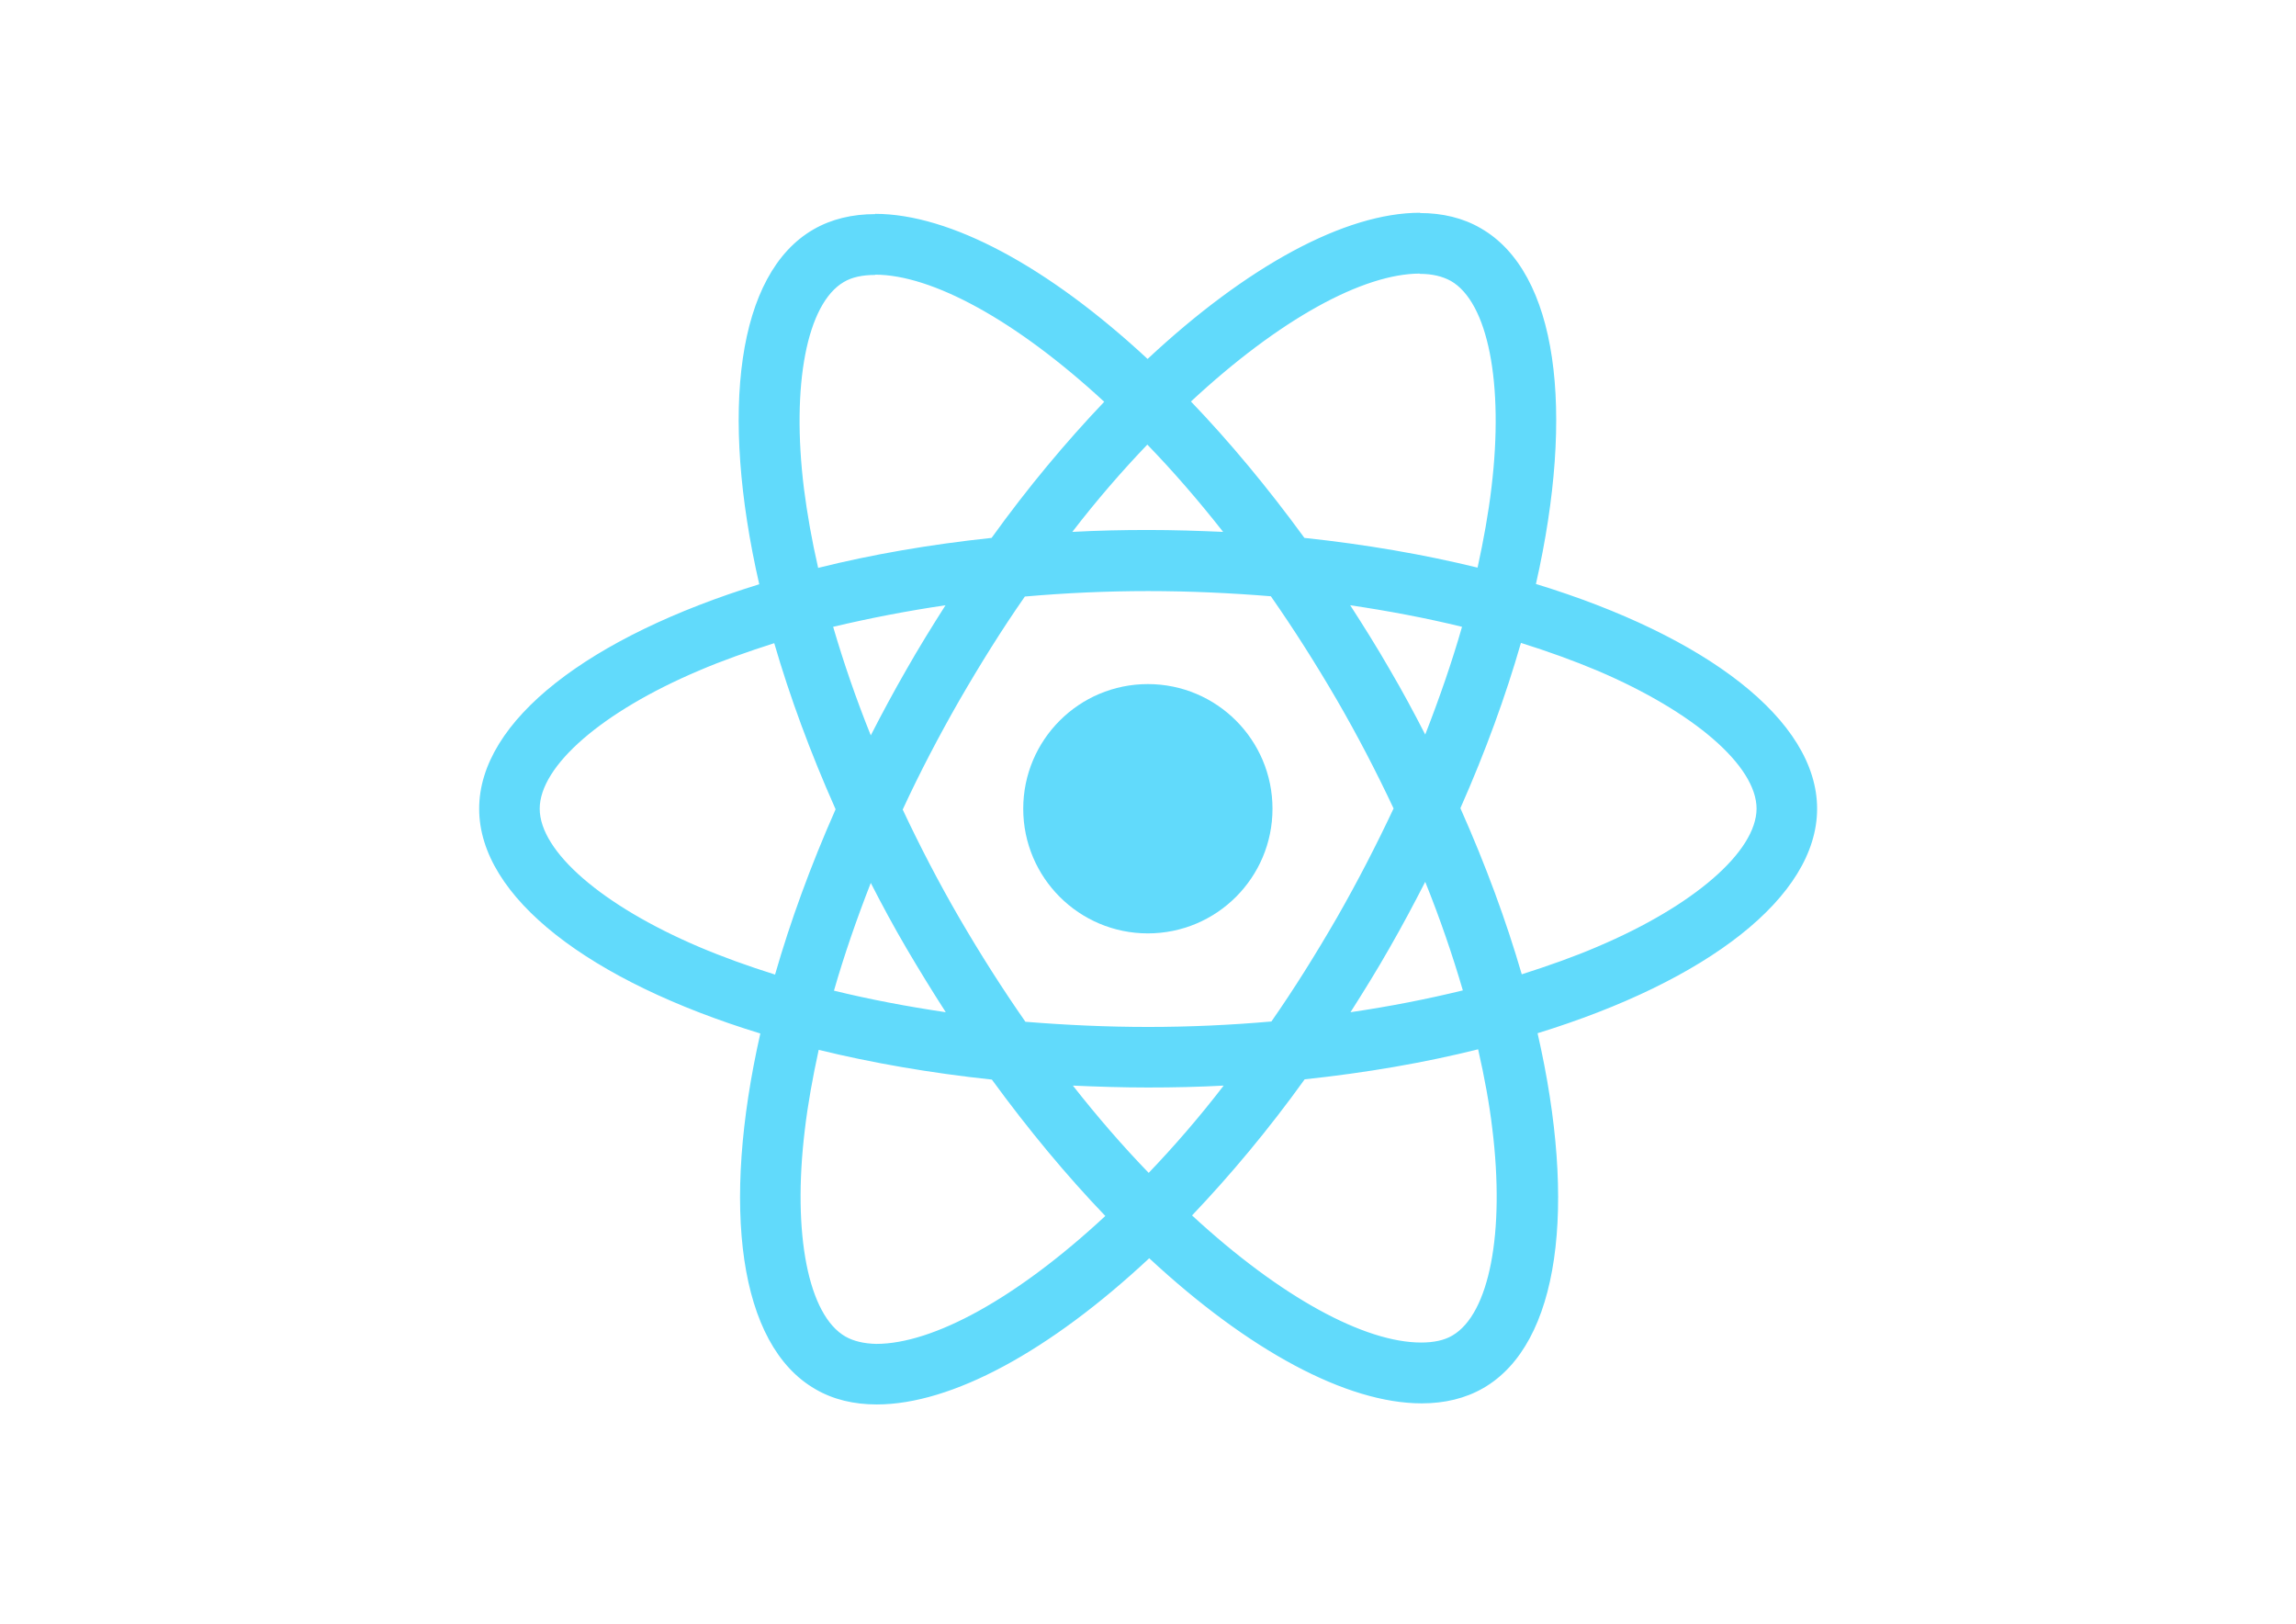
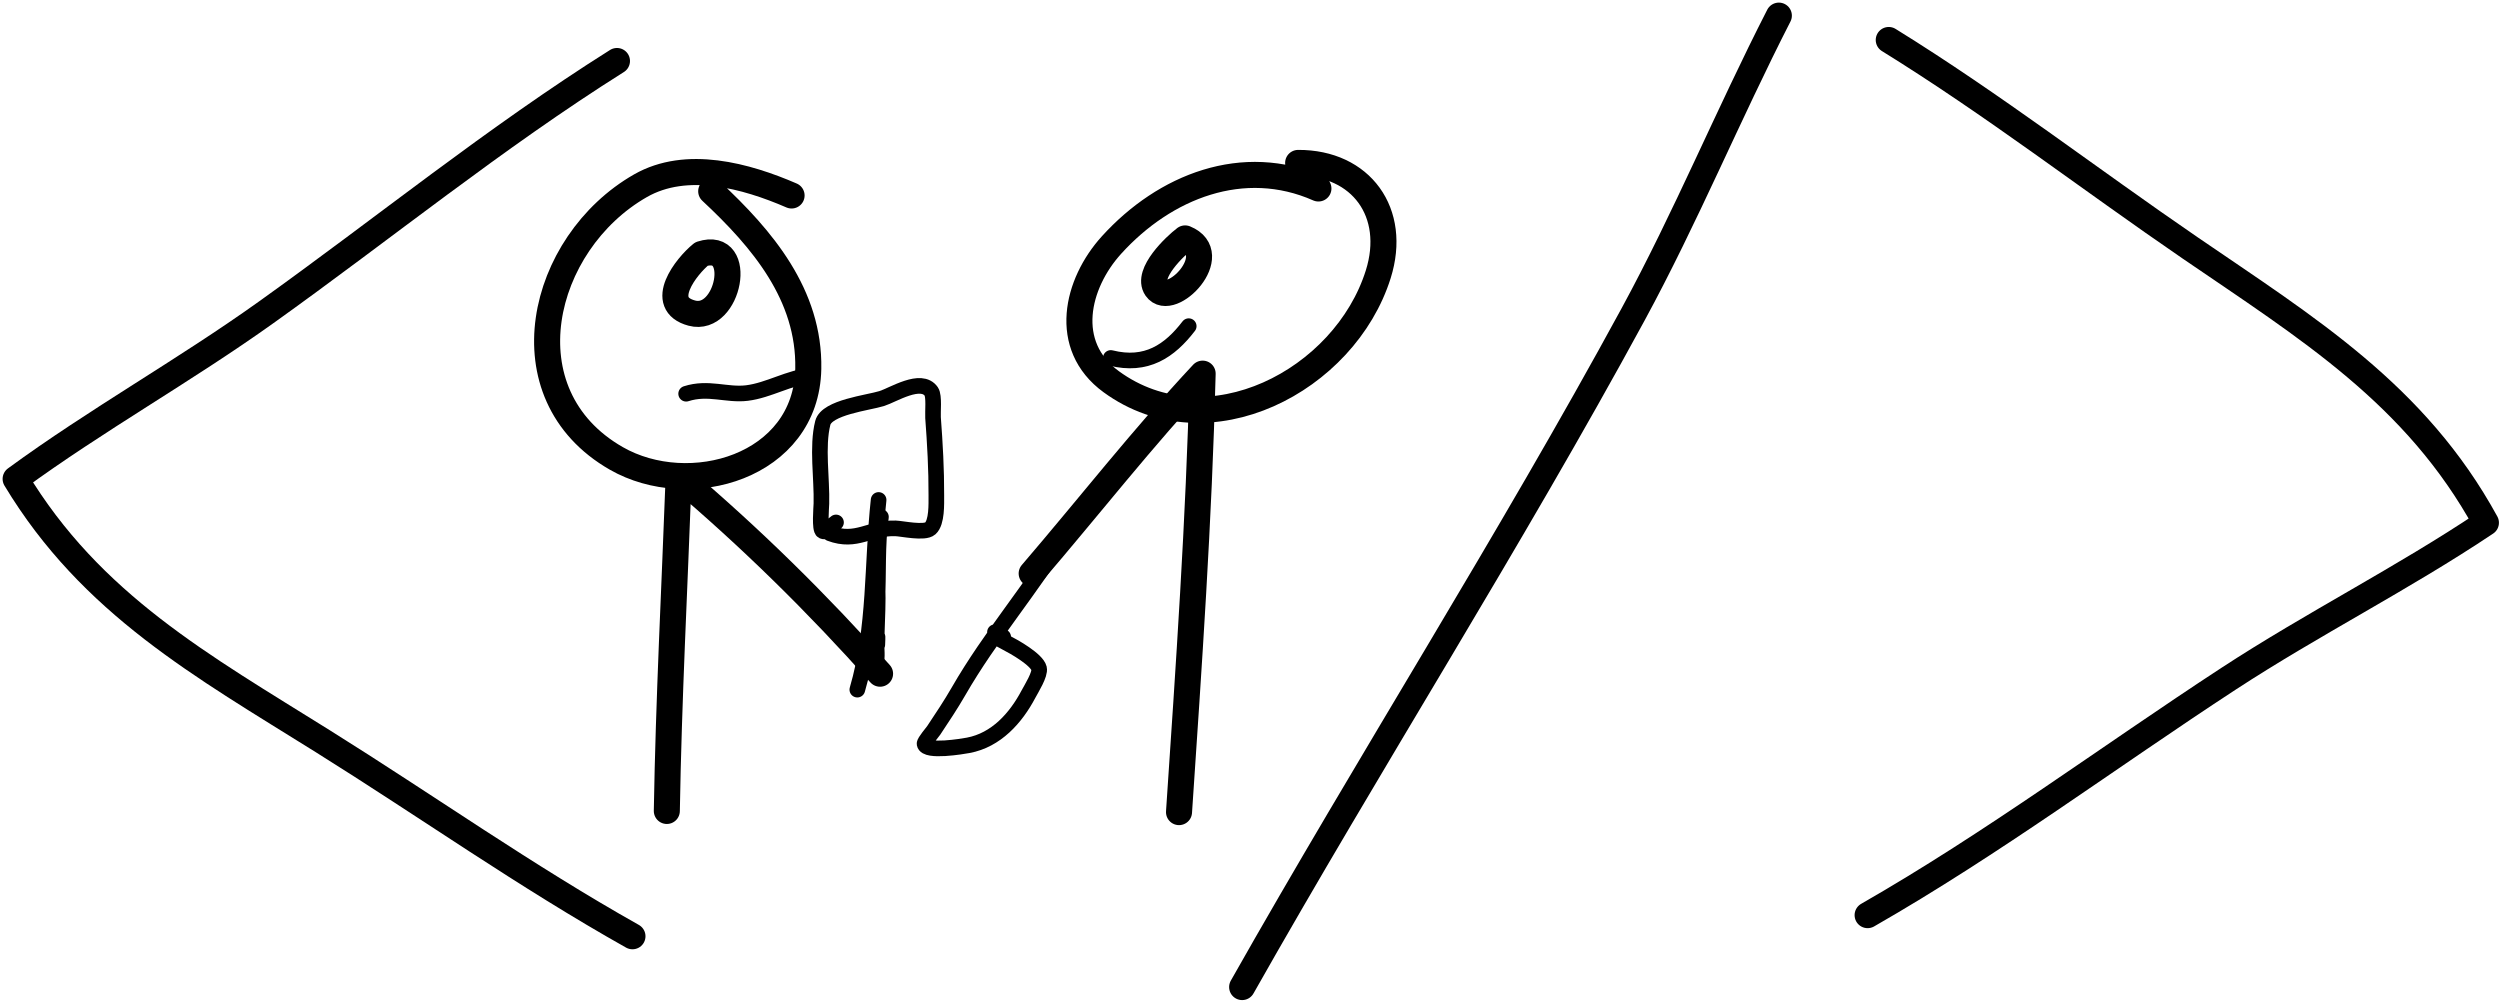
- <svg xmlns="http://www.w3.org/2000/svg" viewBox="0 0 841.9 595.3">
-   <g fill="#61DAFB">
-     <path d="M666.3 296.5c0-32.5-40.7-63.3-103.1-82.4 14.4-63.6 8-114.2-20.2-130.4-6.5-3.8-14.1-5.6-22.4-5.6v22.3c4.6 0 8.3.9 11.4 2.6 13.6 7.8 19.5 37.5 14.9 75.7-1.1 9.4-2.9 19.3-5.1 29.4-19.6-4.8-41-8.5-63.5-10.9-13.5-18.5-27.5-35.3-41.6-50 32.6-30.3 63.2-46.9 84-46.9V78c-27.5 0-63.5 19.6-99.9 53.6-36.4-33.8-72.4-53.2-99.9-53.2v22.3c20.7 0 51.4 16.5 84 46.6-14 14.7-28 31.4-41.3 49.9-22.6 2.4-44 6.1-63.6 11-2.3-10-4-19.7-5.2-29-4.7-38.2 1.1-67.9 14.6-75.8 3-1.8 6.9-2.6 11.5-2.6V78.5c-8.4 0-16 1.8-22.6 5.6-28.1 16.2-34.4 66.7-19.9 130.1-62.2 19.2-102.7 49.9-102.7 82.3 0 32.5 40.7 63.3 103.1 82.4-14.4 63.6-8 114.2 20.2 130.4 6.5 3.8 14.1 5.6 22.5 5.6 27.5 0 63.5-19.6 99.9-53.6 36.4 33.8 72.4 53.2 99.9 53.2 8.4 0 16-1.8 22.6-5.6 28.1-16.2 34.4-66.7 19.9-130.1 62-19.1 102.5-49.9 102.5-82.3zm-130.2-66.7c-3.7 12.9-8.3 26.2-13.5 39.5-4.1-8-8.4-16-13.1-24-4.6-8-9.5-15.8-14.4-23.4 14.2 2.1 27.9 4.7 41 7.9zm-45.8 106.5c-7.8 13.5-15.8 26.3-24.1 38.2-14.9 1.3-30 2-45.2 2-15.1 0-30.2-.7-45-1.9-8.3-11.9-16.4-24.6-24.2-38-7.6-13.1-14.5-26.4-20.8-39.8 6.2-13.4 13.2-26.8 20.7-39.9 7.8-13.5 15.8-26.3 24.1-38.2 14.9-1.3 30-2 45.2-2 15.1 0 30.2.7 45 1.9 8.3 11.9 16.4 24.6 24.2 38 7.6 13.1 14.5 26.4 20.8 39.8-6.3 13.4-13.2 26.8-20.7 39.9zm32.3-13c5.4 13.4 10 26.8 13.8 39.8-13.1 3.2-26.9 5.9-41.2 8 4.9-7.7 9.8-15.6 14.4-23.7 4.6-8 8.9-16.1 13-24.1zM421.2 430c-9.3-9.6-18.6-20.3-27.8-32 9 .4 18.2.7 27.5.7 9.4 0 18.7-.2 27.8-.7-9 11.7-18.3 22.4-27.5 32zm-74.4-58.9c-14.2-2.1-27.9-4.7-41-7.9 3.7-12.9 8.3-26.2 13.5-39.5 4.1 8 8.4 16 13.1 24 4.7 8 9.5 15.8 14.4 23.4zM420.7 163c9.3 9.6 18.6 20.3 27.8 32-9-.4-18.2-.7-27.5-.7-9.4 0-18.7.2-27.8.7 9-11.7 18.3-22.4 27.5-32zm-74 58.9c-4.9 7.7-9.8 15.6-14.4 23.7-4.6 8-8.9 16-13 24-5.4-13.4-10-26.8-13.8-39.8 13.1-3.1 26.9-5.8 41.2-7.9zm-90.5 125.2c-35.4-15.1-58.3-34.9-58.3-50.6 0-15.7 22.9-35.6 58.3-50.6 8.6-3.7 18-7 27.7-10.1 5.7 19.6 13.2 40 22.5 60.9-9.2 20.8-16.6 41.1-22.2 60.6-9.9-3.1-19.3-6.5-28-10.2zM310 490c-13.6-7.8-19.5-37.5-14.9-75.7 1.1-9.4 2.9-19.3 5.1-29.4 19.6 4.8 41 8.5 63.5 10.9 13.5 18.5 27.5 35.3 41.6 50-32.6 30.3-63.2 46.9-84 46.9-4.5-.1-8.3-1-11.3-2.7zm237.2-76.2c4.7 38.2-1.1 67.9-14.6 75.8-3 1.8-6.9 2.6-11.5 2.6-20.7 0-51.4-16.5-84-46.6 14-14.7 28-31.4 41.3-49.9 22.6-2.4 44-6.1 63.6-11 2.3 10.1 4.1 19.8 5.2 29.1zm38.5-66.7c-8.6 3.7-18 7-27.7 10.1-5.7-19.6-13.2-40-22.5-60.9 9.2-20.8 16.6-41.1 22.2-60.6 9.9 3.1 19.3 6.5 28.1 10.2 35.4 15.1 58.3 34.9 58.3 50.6-.1 15.7-23 35.6-58.4 50.6zM320.8 78.4z" />
-     <circle cx="420.9" cy="296.5" r="45.7" />
-     <path d="M520.5 78.1z" />
-   </g>
+ <svg xmlns="http://www.w3.org/2000/svg" width="480" height="193" viewBox="0 0 480 193" fill="none">
+   <path d="M253.137 36.189C238.73 29.827 223.656 35.753 213.413 47.043C206.694 54.448 203.834 66.338 213.351 73.286C231.892 86.821 258.196 73.129 264.627 52.65C268.34 40.829 261.35 31.236 249.243 31.28" stroke="black" stroke-width="5" stroke-miterlimit="10" stroke-linecap="round" stroke-linejoin="round" />
+   <path d="M136.551 36.721C146.368 45.872 155.466 56.628 155.191 70.812C154.823 89.709 132.336 96.038 118.331 88.013C96.795 75.672 103.696 46.687 122.969 35.663C131.822 30.6 143.241 33.747 151.984 37.534" stroke="black" stroke-width="5" stroke-miterlimit="10" stroke-linecap="round" stroke-linejoin="round" />
+   <path d="M168.973 129.351C156.992 115.881 144.067 103.183 130.304 91.522C129.517 112.918 128.386 134.295 128.03 155.704" stroke="black" stroke-width="5" stroke-miterlimit="10" stroke-linecap="round" stroke-linejoin="round" />
+   <path d="M198.081 110.11C209.02 97.36 219.439 84.003 230.908 71.739C230.209 99.896 228.257 127.833 226.371 155.925" stroke="black" stroke-width="5" stroke-miterlimit="10" stroke-linecap="round" stroke-linejoin="round" />
+   <path d="M134.685 48.766C131.771 51.13 126.104 58.31 132.831 60.116C139.928 62.021 142.996 46.079 134.685 48.766V48.766Z" stroke="black" stroke-width="5" stroke-miterlimit="10" stroke-linecap="round" stroke-linejoin="round" />
+   <path d="M227.545 45.776C225.668 47.187 220.032 52.523 222.004 55.354C224.809 59.383 234.997 48.827 227.545 45.776V45.776Z" stroke="black" stroke-width="5" stroke-miterlimit="10" stroke-linecap="round" stroke-linejoin="round" />
+   <path d="M358.582 175.707C382.732 161.876 404.667 145.48 427.92 130.293C444.066 119.748 461.278 111.086 477.296 100.367C463.809 75.698 443.004 63.001 420.513 47.605C401.122 34.33 382.654 20.051 362.64 7.678" stroke="black" stroke-width="5" stroke-miterlimit="10" stroke-linecap="round" stroke-linejoin="round" />
+   <path d="M164.605 132.412C168.107 120.424 167.373 108.278 168.694 95.991" stroke="black" stroke-width="3" stroke-miterlimit="10" stroke-linecap="round" stroke-linejoin="round" />
+   <path d="M159.369 102.412C164.501 104.328 166.914 101.279 171.944 101.447C173.204 101.489 177.52 102.452 178.617 101.459C179.922 100.277 179.769 96.708 179.777 95.134C179.8 90.142 179.515 85.156 179.143 80.181C179.068 79.171 179.397 76.025 178.813 75.18C176.858 72.348 171.462 75.85 169.275 76.528C166.674 77.335 158.739 78.202 157.977 81.197C156.821 85.738 157.841 91.936 157.71 96.691C157.689 97.451 157.32 101.698 157.977 101.975C158.91 102.369 159.67 100.863 160.516 100.307" stroke="black" stroke-width="3" stroke-miterlimit="10" stroke-linecap="round" stroke-linejoin="round" />
+   <path d="M169.142 99.254C168.381 104.664 168.721 110.187 168.416 115.638C168.323 117.294 168.587 109.004 168.496 110.66C168.348 113.371 168.246 116.133 168.375 118.848C168.393 119.218 168.395 118.108 168.4 117.737C168.413 116.74 168.415 115.742 168.427 114.744C168.435 114.067 168.42 112.037 168.461 112.713C168.631 115.56 168.405 118.472 168.347 121.322C168.328 122.247 168.309 124.068 168.309 124.9C168.309 125.392 168.285 126.864 168.324 126.374C168.432 125.035 168.142 123.654 168.442 122.344C168.549 121.877 168.444 123.302 168.444 123.781" stroke="black" stroke-width="3" stroke-miterlimit="10" stroke-linecap="round" stroke-linejoin="round" />
+   <path d="M131.739 75.598C135.972 74.228 139.554 75.939 143.406 75.466C147.629 74.946 151.473 72.466 155.848 72.072" stroke="black" stroke-width="3" stroke-miterlimit="10" stroke-linecap="round" stroke-linejoin="round" />
+   <path d="M213.27 68.728C220.122 70.451 224.572 67.388 228.235 62.622" stroke="black" stroke-width="3" stroke-miterlimit="10" stroke-linecap="round" stroke-linejoin="round" />
+   <path d="M202.55 105.675C202.89 105.412 203.231 105.149 203.572 104.886" stroke="black" stroke-width="3" stroke-miterlimit="10" stroke-linecap="round" stroke-linejoin="round" />
+   <path d="M204.544 102.412C198.194 112.882 190.127 122.141 184.037 132.735C182.556 135.31 180.915 137.759 179.274 140.233C179.018 140.619 177.447 142.429 177.514 142.831C177.79 144.492 184.863 143.296 185.901 143.102C191.261 142.097 195.038 137.879 197.481 133.242C198.006 132.246 199.779 129.45 199.498 128.324C199.076 126.632 194.691 124.159 193.24 123.424C188.847 121.199 195.441 123.566 191.032 121.374" stroke="black" stroke-width="3" stroke-miterlimit="10" stroke-linecap="round" stroke-linejoin="round" />
+   <path d="M249.243 31.28C261.35 31.236 268.34 40.829 264.627 52.65C258.196 73.129 231.892 86.821 213.351 73.286C203.834 66.338 206.694 54.448 213.413 47.043C223.656 35.753 238.73 29.827 253.137 36.189" stroke="black" stroke-miterlimit="10" stroke-linecap="round" stroke-linejoin="round" />
+   <path d="M118.458 11.711C94.907 26.54 73.678 43.839 51.081 59.986C35.39 71.197 18.555 80.572 3 91.952C17.508 116.035 38.825 127.85 61.941 142.292C81.87 154.743 100.92 168.237 121.434 179.762" stroke="black" stroke-width="5" stroke-miterlimit="10" stroke-linecap="round" stroke-linejoin="round" />
+   <path d="M341.54 3C331.867 21.895 323.671 41.751 313.552 60.368C289.775 104.112 262.998 146.165 238.491 189.516" stroke="black" stroke-width="5" stroke-miterlimit="10" stroke-linecap="round" stroke-linejoin="round" />
</svg>
